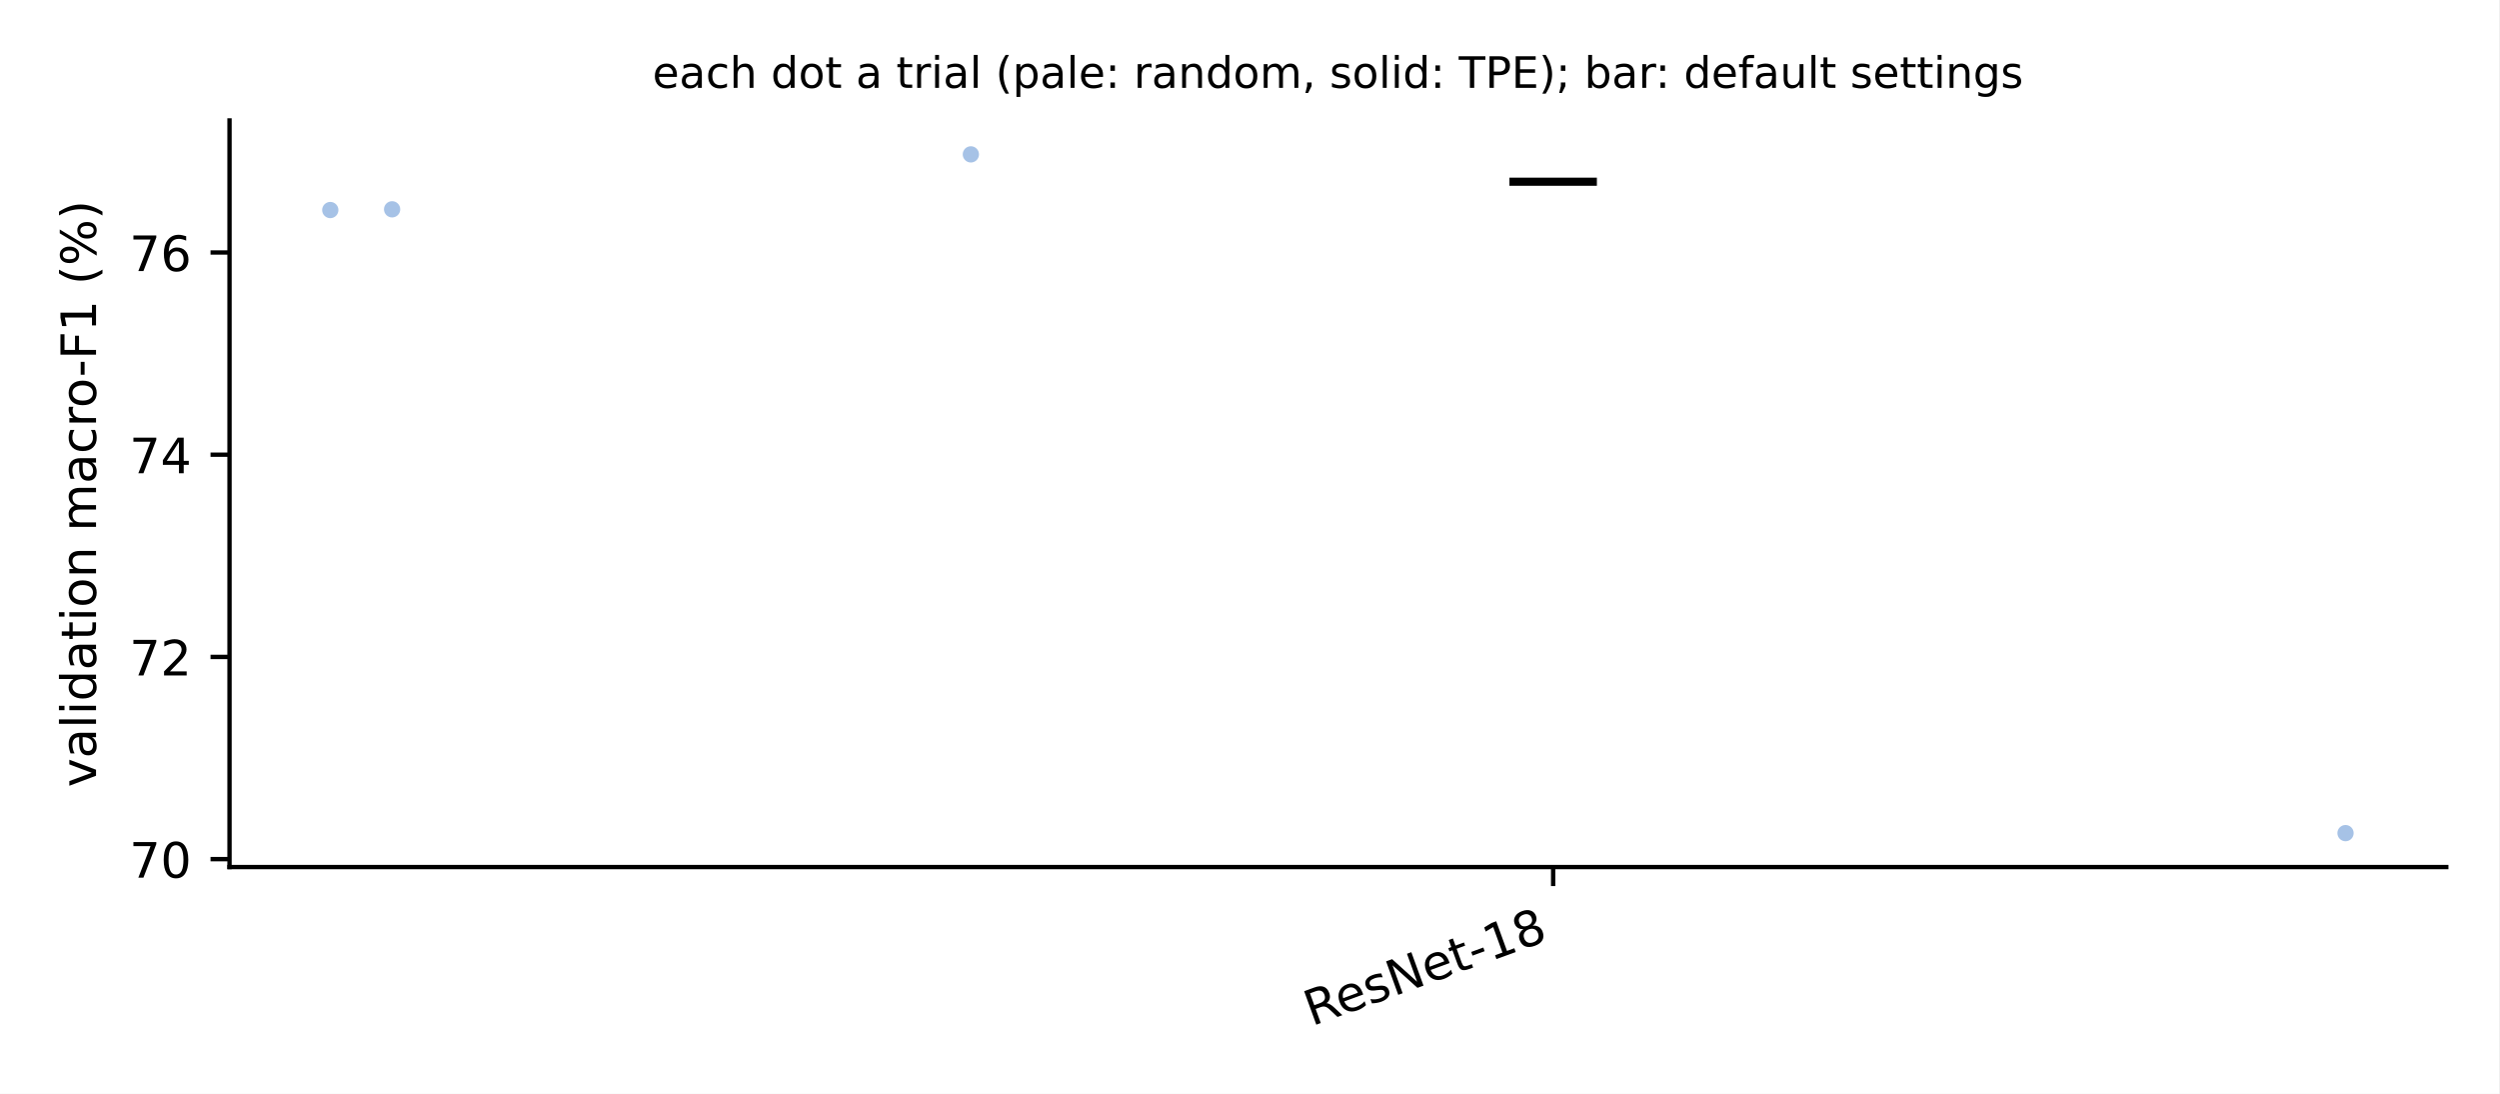
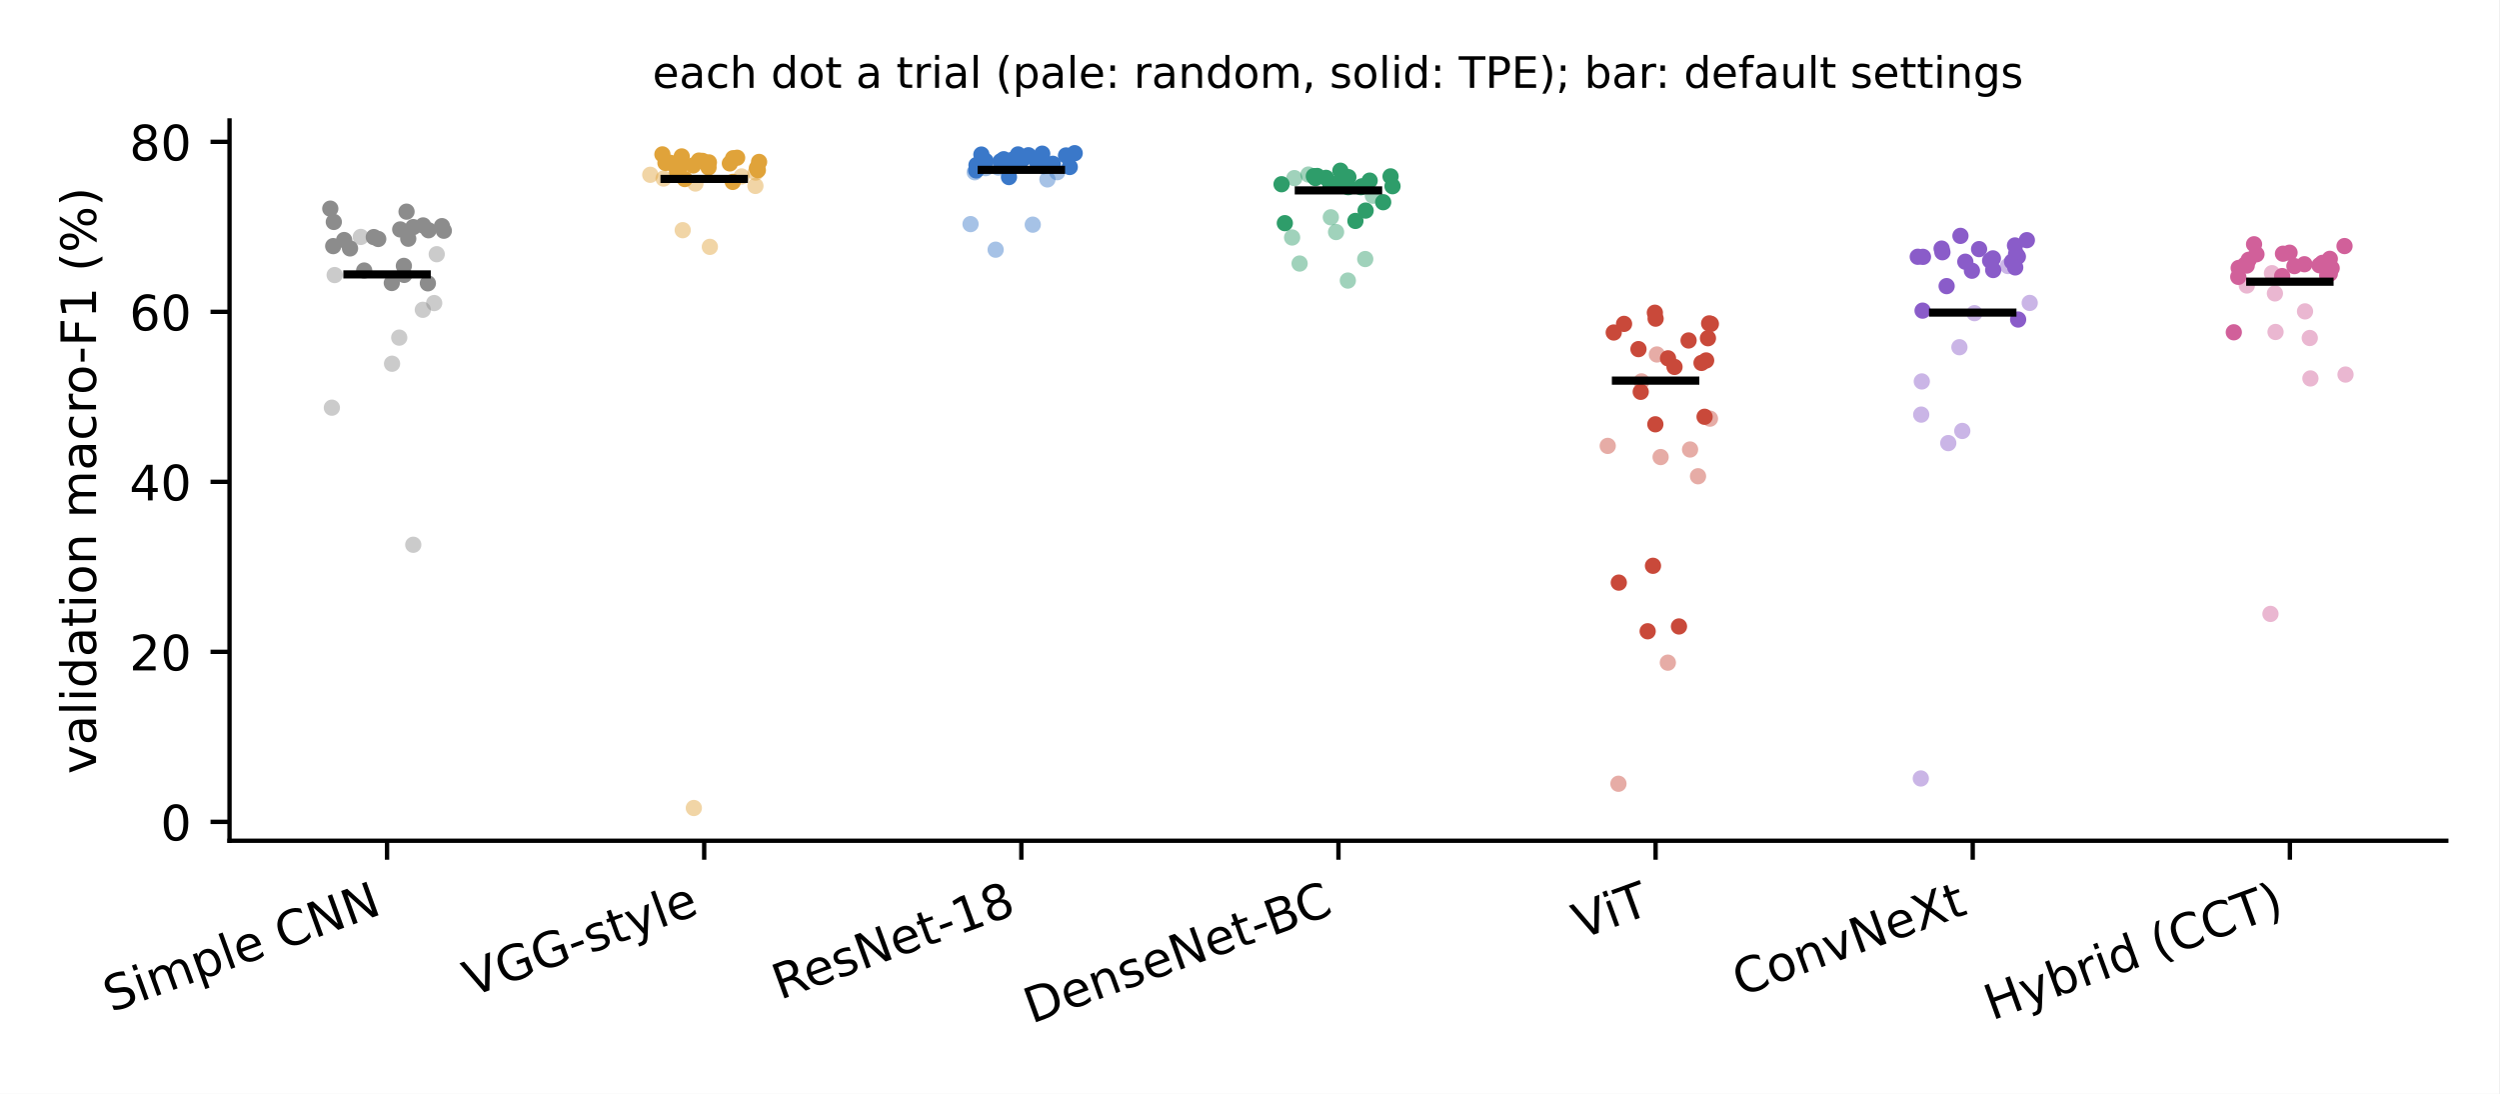
<svg xmlns="http://www.w3.org/2000/svg" xmlns:xlink="http://www.w3.org/1999/xlink" width="460.8pt" height="201.6pt" viewBox="0 0 460.8 201.6" version="1.1">
  <defs>
    <style type="text/css">*{stroke-linejoin: round; stroke-linecap: butt}</style>
  </defs>
  <g id="figure_1">
    <g id="patch_1">
      <path d="M 0 201.6  L 460.8 201.6  L 460.8 0  L 0 0  z " style="fill: #ffffff" />
    </g>
    <g id="axes_1">
      <g id="patch_2">
-         <path d="M 42.322 159.816  L 451.08 159.816  L 451.08 22.2  L 42.322 22.2  z " style="fill: #ffffff" />
+         <path d="M 42.322 154.967  L 451.08 154.967  L 451.08 22.2  L 42.322 22.2  z " style="fill: #ffffff" />
      </g>
      <g id="PathCollection_1">
        <defs>
-           <path id="m154870947c" d="M 0 1.5  C 0.398 1.5 0.779 1.342 1.061 1.061  C 1.342 0.779 1.5 0.398 1.5 0  C 1.5 -0.398 1.342 -0.779 1.061 -1.061  C 0.779 -1.342 0.398 -1.5 0 -1.5  C -0.398 -1.5 -0.779 -1.342 -1.061 -1.061  C -1.342 -0.779 -1.5 -0.398 -1.5 0  C -1.5 0.398 -1.342 0.779 -1.061 1.061  C -0.779 1.342 -0.398 1.5 0 1.5  z " />
-         </defs>
-         <g clip-path="url(#p3791a72ae4)">
-           <use xlink:href="#m154870947c" x="179.021" y="28.455" style="fill: #3a78c9; fill-opacity: 0.45" />
-           <use xlink:href="#m154870947c" x="72.303" y="38.582" style="fill: #3a78c9; fill-opacity: 0.45" />
-           <use xlink:href="#m154870947c" x="60.902" y="38.715" style="fill: #3a78c9; fill-opacity: 0.45" />
-           <use xlink:href="#m154870947c" x="432.5" y="153.561" style="fill: #3a78c9; fill-opacity: 0.45" />
-         </g>
-       </g>
-       <g id="PathCollection_2" />
+           <path id="ma817a9bcc2" d="M 0 1.5  C 0.398 1.5 0.779 1.342 1.061 1.061  C 1.342 0.779 1.5 0.398 1.5 0  C 1.5 -0.398 1.342 -0.779 1.061 -1.061  C 0.779 -1.342 0.398 -1.5 0 -1.5  C -0.398 -1.5 -0.779 -1.342 -1.061 -1.061  C -1.342 -0.779 -1.5 -0.398 -1.5 0  C -1.5 0.398 -1.342 0.779 -1.061 1.061  C -0.779 1.342 -0.398 1.5 0 1.5  z " />
+         </defs>
+         <g clip-path="url(#p85cebdeb96)">
+           <use xlink:href="#ma817a9bcc2" x="66.524" y="43.672" style="fill: #8c8c8c; fill-opacity: 0.45" />
+           <use xlink:href="#ma817a9bcc2" x="61.707" y="50.7" style="fill: #8c8c8c; fill-opacity: 0.45" />
+           <use xlink:href="#ma817a9bcc2" x="61.192" y="75.146" style="fill: #8c8c8c; fill-opacity: 0.45" />
+           <use xlink:href="#ma817a9bcc2" x="77.965" y="57.104" style="fill: #8c8c8c; fill-opacity: 0.45" />
+           <use xlink:href="#ma817a9bcc2" x="80.06" y="55.863" style="fill: #8c8c8c; fill-opacity: 0.45" />
+           <use xlink:href="#ma817a9bcc2" x="73.615" y="62.232" style="fill: #8c8c8c; fill-opacity: 0.45" />
+           <use xlink:href="#ma817a9bcc2" x="76.202" y="100.412" style="fill: #8c8c8c; fill-opacity: 0.45" />
+           <use xlink:href="#ma817a9bcc2" x="72.289" y="67.043" style="fill: #8c8c8c; fill-opacity: 0.45" />
+           <use xlink:href="#ma817a9bcc2" x="80.53" y="46.855" style="fill: #8c8c8c; fill-opacity: 0.45" />
+         </g>
+       </g>
+       <g id="PathCollection_2">
+         <defs>
+           <path id="m2ba644efd3" d="M 0 1.5  C 0.398 1.5 0.779 1.342 1.061 1.061  C 1.342 0.779 1.5 0.398 1.5 0  C 1.5 -0.398 1.342 -0.779 1.061 -1.061  C 0.779 -1.342 0.398 -1.5 0 -1.5  C -0.398 -1.5 -0.779 -1.342 -1.061 -1.061  C -1.342 -0.779 -1.5 -0.398 -1.5 0  C -1.5 0.398 -1.342 0.779 -1.061 1.061  C -0.779 1.342 -0.398 1.5 0 1.5  z " />
+         </defs>
+         <g clip-path="url(#p85cebdeb96)">
+           <use xlink:href="#m2ba644efd3" x="78.02" y="41.552" style="fill: #8c8c8c" />
+           <use xlink:href="#m2ba644efd3" x="60.902" y="38.456" style="fill: #8c8c8c" />
+           <use xlink:href="#m2ba644efd3" x="78.895" y="52.224" style="fill: #8c8c8c" />
+           <use xlink:href="#m2ba644efd3" x="61.551" y="40.909" style="fill: #8c8c8c" />
+           <use xlink:href="#m2ba644efd3" x="76.205" y="41.859" style="fill: #8c8c8c" />
+           <use xlink:href="#m2ba644efd3" x="64.542" y="45.788" style="fill: #8c8c8c" />
+           <use xlink:href="#m2ba644efd3" x="79.016" y="42.441" style="fill: #8c8c8c" />
+           <use xlink:href="#m2ba644efd3" x="72.243" y="52.163" style="fill: #8c8c8c" />
+           <use xlink:href="#m2ba644efd3" x="67.154" y="49.864" style="fill: #8c8c8c" />
+           <use xlink:href="#m2ba644efd3" x="69.743" y="44.05" style="fill: #8c8c8c" />
+           <use xlink:href="#m2ba644efd3" x="61.441" y="45.365" style="fill: #8c8c8c" />
+           <use xlink:href="#m2ba644efd3" x="63.461" y="44.245" style="fill: #8c8c8c" />
+           <use xlink:href="#m2ba644efd3" x="74.962" y="39.014" style="fill: #8c8c8c" />
+           <use xlink:href="#m2ba644efd3" x="74.469" y="49.009" style="fill: #8c8c8c" />
+           <use xlink:href="#m2ba644efd3" x="73.799" y="42.29" style="fill: #8c8c8c" />
+           <use xlink:href="#m2ba644efd3" x="68.922" y="43.699" style="fill: #8c8c8c" />
+           <use xlink:href="#m2ba644efd3" x="81.838" y="42.529" style="fill: #8c8c8c" />
+           <use xlink:href="#m2ba644efd3" x="81.493" y="41.683" style="fill: #8c8c8c" />
+           <use xlink:href="#m2ba644efd3" x="75.276" y="44.003" style="fill: #8c8c8c" />
+           <use xlink:href="#m2ba644efd3" x="74.538" y="50.672" style="fill: #8c8c8c" />
+         </g>
+       </g>
      <g id="PathCollection_3">
        <defs>
-           <path id="m9ee832285d" d="M 8.062 0  L -8.062 -0  " style="stroke: #000000; stroke-width: 1.5" />
-         </defs>
-         <g clip-path="url(#p3791a72ae4)">
-           <use xlink:href="#m9ee832285d" x="286.392" y="33.493" style="stroke: #000000; stroke-width: 1.5" />
+           <path id="m1f0bbf1da3" d="M 8.062 0  L -8.062 -0  " style="stroke: #000000; stroke-width: 1.5" />
+         </defs>
+         <g clip-path="url(#p85cebdeb96)">
+           <use xlink:href="#m1f0bbf1da3" x="71.37" y="50.572" style="stroke: #000000; stroke-width: 1.5" />
+         </g>
+       </g>
+       <g id="PathCollection_4">
+         <defs>
+           <path id="mf419638ebd" d="M 0 1.5  C 0.398 1.5 0.779 1.342 1.061 1.061  C 1.342 0.779 1.5 0.398 1.5 0  C 1.5 -0.398 1.342 -0.779 1.061 -1.061  C 0.779 -1.342 0.398 -1.5 0 -1.5  C -0.398 -1.5 -0.779 -1.342 -1.061 -1.061  C -1.342 -0.779 -1.5 -0.398 -1.5 0  C -1.5 0.398 -1.342 0.779 -1.061 1.061  C -0.779 1.342 -0.398 1.5 0 1.5  z " />
+         </defs>
+         <g clip-path="url(#p85cebdeb96)">
+           <use xlink:href="#mf419638ebd" x="139.332" y="31.811" style="fill: #e0a33a; fill-opacity: 0.45" />
+           <use xlink:href="#mf419638ebd" x="122.357" y="32.913" style="fill: #e0a33a; fill-opacity: 0.45" />
+           <use xlink:href="#mf419638ebd" x="139.293" y="34.269" style="fill: #e0a33a; fill-opacity: 0.45" />
+           <use xlink:href="#mf419638ebd" x="125.887" y="42.427" style="fill: #e0a33a; fill-opacity: 0.45" />
+           <use xlink:href="#mf419638ebd" x="128.234" y="33.83" style="fill: #e0a33a; fill-opacity: 0.45" />
+           <use xlink:href="#mf419638ebd" x="136.747" y="32.522" style="fill: #e0a33a; fill-opacity: 0.45" />
+           <use xlink:href="#mf419638ebd" x="127.937" y="148.932" style="fill: #e0a33a; fill-opacity: 0.45" />
+           <use xlink:href="#mf419638ebd" x="130.892" y="45.502" style="fill: #e0a33a; fill-opacity: 0.45" />
+           <use xlink:href="#mf419638ebd" x="119.903" y="32.22" style="fill: #e0a33a; fill-opacity: 0.45" />
+         </g>
+       </g>
+       <g id="PathCollection_5">
+         <defs>
+           <path id="m05a6d9ac4a" d="M 0 1.5  C 0.398 1.5 0.779 1.342 1.061 1.061  C 1.342 0.779 1.5 0.398 1.5 0  C 1.5 -0.398 1.342 -0.779 1.061 -1.061  C 0.779 -1.342 0.398 -1.5 0 -1.5  C -0.398 -1.5 -0.779 -1.342 -1.061 -1.061  C -1.342 -0.779 -1.5 -0.398 -1.5 0  C -1.5 0.398 -1.342 0.779 -1.061 1.061  C -0.779 1.342 -0.398 1.5 0 1.5  z " />
+         </defs>
+         <g clip-path="url(#p85cebdeb96)">
+           <use xlink:href="#m05a6d9ac4a" x="135.185" y="29.162" style="fill: #e0a33a" />
+           <use xlink:href="#m05a6d9ac4a" x="130.651" y="30.868" style="fill: #e0a33a" />
+           <use xlink:href="#m05a6d9ac4a" x="126.264" y="33.004" style="fill: #e0a33a" />
+           <use xlink:href="#m05a6d9ac4a" x="135.92" y="29.079" style="fill: #e0a33a" />
+           <use xlink:href="#m05a6d9ac4a" x="125.705" y="28.831" style="fill: #e0a33a" />
+           <use xlink:href="#m05a6d9ac4a" x="128.869" y="29.6" style="fill: #e0a33a" />
+           <use xlink:href="#m05a6d9ac4a" x="122.144" y="28.457" style="fill: #e0a33a" />
+           <use xlink:href="#m05a6d9ac4a" x="127.809" y="30.503" style="fill: #e0a33a" />
+           <use xlink:href="#m05a6d9ac4a" x="123.606" y="30.009" style="fill: #e0a33a" />
+           <use xlink:href="#m05a6d9ac4a" x="124.845" y="31.671" style="fill: #e0a33a" />
+           <use xlink:href="#m05a6d9ac4a" x="135.119" y="33.532" style="fill: #e0a33a" />
+           <use xlink:href="#m05a6d9ac4a" x="125.226" y="30.902" style="fill: #e0a33a" />
+           <use xlink:href="#m05a6d9ac4a" x="129.537" y="29.655" style="fill: #e0a33a" />
+           <use xlink:href="#m05a6d9ac4a" x="139.969" y="29.847" style="fill: #e0a33a" />
+           <use xlink:href="#m05a6d9ac4a" x="139.567" y="31.001" style="fill: #e0a33a" />
+           <use xlink:href="#m05a6d9ac4a" x="134.581" y="30.122" style="fill: #e0a33a" />
+           <use xlink:href="#m05a6d9ac4a" x="130.716" y="29.929" style="fill: #e0a33a" />
+           <use xlink:href="#m05a6d9ac4a" x="125.151" y="31.125" style="fill: #e0a33a" />
+           <use xlink:href="#m05a6d9ac4a" x="122.704" y="30.029" style="fill: #e0a33a" />
+           <use xlink:href="#m05a6d9ac4a" x="139.741" y="31.371" style="fill: #e0a33a" />
+         </g>
+       </g>
+       <g id="PathCollection_6">
+         <g clip-path="url(#p85cebdeb96)">
+           <use xlink:href="#m1f0bbf1da3" x="129.848" y="32.976" style="stroke: #000000; stroke-width: 1.5" />
+         </g>
+       </g>
+       <g id="PathCollection_7">
+         <defs>
+           <path id="m394f592727" d="M 0 1.5  C 0.398 1.5 0.779 1.342 1.061 1.061  C 1.342 0.779 1.5 0.398 1.5 0  C 1.5 -0.398 1.342 -0.779 1.061 -1.061  C 0.779 -1.342 0.398 -1.5 0 -1.5  C -0.398 -1.5 -0.779 -1.342 -1.061 -1.061  C -1.342 -0.779 -1.5 -0.398 -1.5 0  C -1.5 0.398 -1.342 0.779 -1.061 1.061  C -0.779 1.342 -0.398 1.5 0 1.5  z " />
+         </defs>
+         <g clip-path="url(#p85cebdeb96)">
+           <use xlink:href="#m394f592727" x="184.084" y="30.891" style="fill: #3a78c9; fill-opacity: 0.45" />
+           <use xlink:href="#m394f592727" x="194.941" y="31.742" style="fill: #3a78c9; fill-opacity: 0.45" />
+           <use xlink:href="#m394f592727" x="179.735" y="31.753" style="fill: #3a78c9; fill-opacity: 0.45" />
+           <use xlink:href="#m394f592727" x="190.434" y="41.409" style="fill: #3a78c9; fill-opacity: 0.45" />
+           <use xlink:href="#m394f592727" x="193.138" y="33.069" style="fill: #3a78c9; fill-opacity: 0.45" />
+           <use xlink:href="#m394f592727" x="181.756" y="30.994" style="fill: #3a78c9; fill-opacity: 0.45" />
+           <use xlink:href="#m394f592727" x="178.961" y="41.307" style="fill: #3a78c9; fill-opacity: 0.45" />
+           <use xlink:href="#m394f592727" x="183.589" y="46.022" style="fill: #3a78c9; fill-opacity: 0.45" />
+           <use xlink:href="#m394f592727" x="191.641" y="29.698" style="fill: #3a78c9; fill-opacity: 0.45" />
+         </g>
+       </g>
+       <g id="PathCollection_8">
+         <defs>
+           <path id="m3a70ab9e60" d="M 0 1.5  C 0.398 1.5 0.779 1.342 1.061 1.061  C 1.342 0.779 1.5 0.398 1.5 0  C 1.5 -0.398 1.342 -0.779 1.061 -1.061  C 0.779 -1.342 0.398 -1.5 0 -1.5  C -0.398 -1.5 -0.779 -1.342 -1.061 -1.061  C -1.342 -0.779 -1.5 -0.398 -1.5 0  C -1.5 0.398 -1.342 0.779 -1.061 1.061  C -0.779 1.342 -0.398 1.5 0 1.5  z " />
+         </defs>
+         <g clip-path="url(#p85cebdeb96)">
+           <use xlink:href="#m3a70ab9e60" x="189.637" y="28.614" style="fill: #3a78c9" />
+           <use xlink:href="#m3a70ab9e60" x="180.959" y="28.489" style="fill: #3a78c9" />
+           <use xlink:href="#m3a70ab9e60" x="186.908" y="29.87" style="fill: #3a78c9" />
+           <use xlink:href="#m3a70ab9e60" x="191.89" y="30.066" style="fill: #3a78c9" />
+           <use xlink:href="#m3a70ab9e60" x="186.701" y="29.439" style="fill: #3a78c9" />
+           <use xlink:href="#m3a70ab9e60" x="191.13" y="29.694" style="fill: #3a78c9" />
+           <use xlink:href="#m3a70ab9e60" x="198.167" y="28.235" style="fill: #3a78c9" />
+           <use xlink:href="#m3a70ab9e60" x="192.18" y="28.327" style="fill: #3a78c9" />
+           <use xlink:href="#m3a70ab9e60" x="186.045" y="32.638" style="fill: #3a78c9" />
+           <use xlink:href="#m3a70ab9e60" x="181.742" y="29.672" style="fill: #3a78c9" />
+           <use xlink:href="#m3a70ab9e60" x="185.084" y="29.349" style="fill: #3a78c9" />
+           <use xlink:href="#m3a70ab9e60" x="188.559" y="29.362" style="fill: #3a78c9" />
+           <use xlink:href="#m3a70ab9e60" x="196.562" y="28.654" style="fill: #3a78c9" />
+           <use xlink:href="#m3a70ab9e60" x="194.128" y="30.193" style="fill: #3a78c9" />
+           <use xlink:href="#m3a70ab9e60" x="184.498" y="29.744" style="fill: #3a78c9" />
+           <use xlink:href="#m3a70ab9e60" x="197.257" y="30.782" style="fill: #3a78c9" />
+           <use xlink:href="#m3a70ab9e60" x="187.714" y="28.465" style="fill: #3a78c9" />
+           <use xlink:href="#m3a70ab9e60" x="192.405" y="30.614" style="fill: #3a78c9" />
+           <use xlink:href="#m3a70ab9e60" x="180.057" y="30.423" style="fill: #3a78c9" />
+           <use xlink:href="#m3a70ab9e60" x="180.001" y="31.415" style="fill: #3a78c9" />
+         </g>
+       </g>
+       <g id="PathCollection_9">
+         <g clip-path="url(#p85cebdeb96)">
+           <use xlink:href="#m1f0bbf1da3" x="188.326" y="31.314" style="stroke: #000000; stroke-width: 1.5" />
+         </g>
+       </g>
+       <g id="PathCollection_10">
+         <defs>
+           <path id="m2c7640322e" d="M 0 1.5  C 0.398 1.5 0.779 1.342 1.061 1.061  C 1.342 0.779 1.5 0.398 1.5 0  C 1.5 -0.398 1.342 -0.779 1.061 -1.061  C 0.779 -1.342 0.398 -1.5 0 -1.5  C -0.398 -1.5 -0.779 -1.342 -1.061 -1.061  C -1.342 -0.779 -1.5 -0.398 -1.5 0  C -1.5 0.398 -1.342 0.779 -1.061 1.061  C -0.779 1.342 -0.398 1.5 0 1.5  z " />
+         </defs>
+         <g clip-path="url(#p85cebdeb96)">
+           <use xlink:href="#m2c7640322e" x="241.264" y="32.176" style="fill: #2e9d6a; fill-opacity: 0.45" />
+           <use xlink:href="#m2c7640322e" x="253.147" y="36.076" style="fill: #2e9d6a; fill-opacity: 0.45" />
+           <use xlink:href="#m2c7640322e" x="248.534" y="51.713" style="fill: #2e9d6a; fill-opacity: 0.45" />
+           <use xlink:href="#m2c7640322e" x="238.26" y="43.774" style="fill: #2e9d6a; fill-opacity: 0.45" />
+           <use xlink:href="#m2c7640322e" x="245.397" y="40.052" style="fill: #2e9d6a; fill-opacity: 0.45" />
+           <use xlink:href="#m2c7640322e" x="246.363" y="42.771" style="fill: #2e9d6a; fill-opacity: 0.45" />
+           <use xlink:href="#m2c7640322e" x="239.641" y="48.576" style="fill: #2e9d6a; fill-opacity: 0.45" />
+           <use xlink:href="#m2c7640322e" x="251.743" y="47.747" style="fill: #2e9d6a; fill-opacity: 0.45" />
+           <use xlink:href="#m2c7640322e" x="238.671" y="32.83" style="fill: #2e9d6a; fill-opacity: 0.45" />
+         </g>
+       </g>
+       <g id="PathCollection_11">
+         <defs>
+           <path id="m0fee3b68e7" d="M 0 1.5  C 0.398 1.5 0.779 1.342 1.061 1.061  C 1.342 0.779 1.5 0.398 1.5 0  C 1.5 -0.398 1.342 -0.779 1.061 -1.061  C 0.779 -1.342 0.398 -1.5 0 -1.5  C -0.398 -1.5 -0.779 -1.342 -1.061 -1.061  C -1.342 -0.779 -1.5 -0.398 -1.5 0  C -1.5 0.398 -1.342 0.779 -1.061 1.061  C -0.779 1.342 -0.398 1.5 0 1.5  z " />
+         </defs>
+         <g clip-path="url(#p85cebdeb96)">
+           <use xlink:href="#m0fee3b68e7" x="244.515" y="32.783" style="fill: #2e9d6a" />
+           <use xlink:href="#m0fee3b68e7" x="247.157" y="31.465" style="fill: #2e9d6a" />
+           <use xlink:href="#m0fee3b68e7" x="245.344" y="34.191" style="fill: #2e9d6a" />
+           <use xlink:href="#m0fee3b68e7" x="248.632" y="32.649" style="fill: #2e9d6a" />
+           <use xlink:href="#m0fee3b68e7" x="251.811" y="38.814" style="fill: #2e9d6a" />
+           <use xlink:href="#m0fee3b68e7" x="256.41" y="32.51" style="fill: #2e9d6a" />
+           <use xlink:href="#m0fee3b68e7" x="242.261" y="32.468" style="fill: #2e9d6a" />
+           <use xlink:href="#m0fee3b68e7" x="249.932" y="40.721" style="fill: #2e9d6a" />
+           <use xlink:href="#m0fee3b68e7" x="250.935" y="34.496" style="fill: #2e9d6a" />
+           <use xlink:href="#m0fee3b68e7" x="242.441" y="32.602" style="fill: #2e9d6a" />
+           <use xlink:href="#m0fee3b68e7" x="236.31" y="33.958" style="fill: #2e9d6a" />
+           <use xlink:href="#m0fee3b68e7" x="256.772" y="34.322" style="fill: #2e9d6a" />
+           <use xlink:href="#m0fee3b68e7" x="242.56" y="32.826" style="fill: #2e9d6a" />
+           <use xlink:href="#m0fee3b68e7" x="242.888" y="32.437" style="fill: #2e9d6a" />
+           <use xlink:href="#m0fee3b68e7" x="255.051" y="37.271" style="fill: #2e9d6a" />
+           <use xlink:href="#m0fee3b68e7" x="248.597" y="34.494" style="fill: #2e9d6a" />
+           <use xlink:href="#m0fee3b68e7" x="246.2" y="33.875" style="fill: #2e9d6a" />
+           <use xlink:href="#m0fee3b68e7" x="252.557" y="33.294" style="fill: #2e9d6a" />
+           <use xlink:href="#m0fee3b68e7" x="236.917" y="41.134" style="fill: #2e9d6a" />
+           <use xlink:href="#m0fee3b68e7" x="251.161" y="34.337" style="fill: #2e9d6a" />
+         </g>
+       </g>
+       <g id="PathCollection_12">
+         <g clip-path="url(#p85cebdeb96)">
+           <use xlink:href="#m1f0bbf1da3" x="246.804" y="35.096" style="stroke: #000000; stroke-width: 1.5" />
+         </g>
+       </g>
+       <g id="PathCollection_13">
+         <defs>
+           <path id="m868356a1b6" d="M 0 1.5  C 0.398 1.5 0.779 1.342 1.061 1.061  C 1.342 0.779 1.5 0.398 1.5 0  C 1.5 -0.398 1.342 -0.779 1.061 -1.061  C 0.779 -1.342 0.398 -1.5 0 -1.5  C -0.398 -1.5 -0.779 -1.342 -1.061 -1.061  C -1.342 -0.779 -1.5 -0.398 -1.5 0  C -1.5 0.398 -1.342 0.779 -1.061 1.061  C -0.779 1.342 -0.398 1.5 0 1.5  z " />
+         </defs>
+         <g clip-path="url(#p85cebdeb96)">
+           <use xlink:href="#m868356a1b6" x="305.521" y="65.338" style="fill: #c9493a; fill-opacity: 0.45" />
+           <use xlink:href="#m868356a1b6" x="315.308" y="77.166" style="fill: #c9493a; fill-opacity: 0.45" />
+           <use xlink:href="#m868356a1b6" x="296.458" y="82.189" style="fill: #c9493a; fill-opacity: 0.45" />
+           <use xlink:href="#m868356a1b6" x="307.542" y="122.143" style="fill: #c9493a; fill-opacity: 0.45" />
+           <use xlink:href="#m868356a1b6" x="302.682" y="70.297" style="fill: #c9493a; fill-opacity: 0.45" />
+           <use xlink:href="#m868356a1b6" x="311.638" y="82.852" style="fill: #c9493a; fill-opacity: 0.45" />
+           <use xlink:href="#m868356a1b6" x="298.431" y="144.463" style="fill: #c9493a; fill-opacity: 0.45" />
+           <use xlink:href="#m868356a1b6" x="313.106" y="87.783" style="fill: #c9493a; fill-opacity: 0.45" />
+           <use xlink:href="#m868356a1b6" x="306.207" y="84.246" style="fill: #c9493a; fill-opacity: 0.45" />
+         </g>
+       </g>
+       <g id="PathCollection_14">
+         <defs>
+           <path id="md6662ac49f" d="M 0 1.5  C 0.398 1.5 0.779 1.342 1.061 1.061  C 1.342 0.779 1.5 0.398 1.5 0  C 1.5 -0.398 1.342 -0.779 1.061 -1.061  C 0.779 -1.342 0.398 -1.5 0 -1.5  C -0.398 -1.5 -0.779 -1.342 -1.061 -1.061  C -1.342 -0.779 -1.5 -0.398 -1.5 0  C -1.5 0.398 -1.342 0.779 -1.061 1.061  C -0.779 1.342 -0.398 1.5 0 1.5  z " />
+         </defs>
+         <g clip-path="url(#p85cebdeb96)">
+           <use xlink:href="#md6662ac49f" x="313.75" y="66.893" style="fill: #c9493a" />
+           <use xlink:href="#md6662ac49f" x="304.801" y="104.288" style="fill: #c9493a" />
+           <use xlink:href="#md6662ac49f" x="303.819" y="116.356" style="fill: #c9493a" />
+           <use xlink:href="#md6662ac49f" x="311.365" y="62.755" style="fill: #c9493a" />
+           <use xlink:href="#md6662ac49f" x="315.475" y="59.702" style="fill: #c9493a" />
+           <use xlink:href="#md6662ac49f" x="302.54" y="72.223" style="fill: #c9493a" />
+           <use xlink:href="#md6662ac49f" x="315.154" y="59.612" style="fill: #c9493a" />
+           <use xlink:href="#md6662ac49f" x="314.314" y="76.821" style="fill: #c9493a" />
+           <use xlink:href="#md6662ac49f" x="298.497" y="107.389" style="fill: #c9493a" />
+           <use xlink:href="#md6662ac49f" x="307.574" y="66.048" style="fill: #c9493a" />
+           <use xlink:href="#md6662ac49f" x="309.595" y="115.468" style="fill: #c9493a" />
+           <use xlink:href="#md6662ac49f" x="314.604" y="66.437" style="fill: #c9493a" />
+           <use xlink:href="#md6662ac49f" x="308.77" y="67.631" style="fill: #c9493a" />
+           <use xlink:href="#md6662ac49f" x="297.565" y="61.287" style="fill: #c9493a" />
+           <use xlink:href="#md6662ac49f" x="305.237" y="78.208" style="fill: #c9493a" />
+           <use xlink:href="#md6662ac49f" x="305.148" y="57.641" style="fill: #c9493a" />
+           <use xlink:href="#md6662ac49f" x="305.287" y="58.735" style="fill: #c9493a" />
+           <use xlink:href="#md6662ac49f" x="314.936" y="62.34" style="fill: #c9493a" />
+           <use xlink:href="#md6662ac49f" x="302.123" y="64.349" style="fill: #c9493a" />
+           <use xlink:href="#md6662ac49f" x="299.467" y="59.698" style="fill: #c9493a" />
+         </g>
+       </g>
+       <g id="PathCollection_15">
+         <g clip-path="url(#p85cebdeb96)">
+           <use xlink:href="#m1f0bbf1da3" x="305.282" y="70.158" style="stroke: #000000; stroke-width: 1.5" />
+         </g>
+       </g>
+       <g id="PathCollection_16">
+         <defs>
+           <path id="m4805b85f92" d="M 0 1.5  C 0.398 1.5 0.779 1.342 1.061 1.061  C 1.342 0.779 1.5 0.398 1.5 0  C 1.5 -0.398 1.342 -0.779 1.061 -1.061  C 0.779 -1.342 0.398 -1.5 0 -1.5  C -0.398 -1.5 -0.779 -1.342 -1.061 -1.061  C -1.342 -0.779 -1.5 -0.398 -1.5 0  C -1.5 0.398 -1.342 0.779 -1.061 1.061  C -0.779 1.342 -0.398 1.5 0 1.5  z " />
+         </defs>
+         <g clip-path="url(#p85cebdeb96)">
+           <use xlink:href="#m4805b85f92" x="370.243" y="49.035" style="fill: #8a5cc9; fill-opacity: 0.45" />
+           <use xlink:href="#m4805b85f92" x="364.083" y="57.722" style="fill: #8a5cc9; fill-opacity: 0.45" />
+           <use xlink:href="#m4805b85f92" x="359.251" y="81.673" style="fill: #8a5cc9; fill-opacity: 0.45" />
+           <use xlink:href="#m4805b85f92" x="354.37" y="70.307" style="fill: #8a5cc9; fill-opacity: 0.45" />
+           <use xlink:href="#m4805b85f92" x="361.305" y="63.998" style="fill: #8a5cc9; fill-opacity: 0.45" />
+           <use xlink:href="#m4805b85f92" x="361.834" y="79.432" style="fill: #8a5cc9; fill-opacity: 0.45" />
+           <use xlink:href="#m4805b85f92" x="354.187" y="143.488" style="fill: #8a5cc9; fill-opacity: 0.45" />
+           <use xlink:href="#m4805b85f92" x="354.261" y="76.422" style="fill: #8a5cc9; fill-opacity: 0.45" />
+           <use xlink:href="#m4805b85f92" x="374.269" y="55.837" style="fill: #8a5cc9; fill-opacity: 0.45" />
+         </g>
+       </g>
+       <g id="PathCollection_17">
+         <defs>
+           <path id="m8c33944bd3" d="M 0 1.5  C 0.398 1.5 0.779 1.342 1.061 1.061  C 1.342 0.779 1.5 0.398 1.5 0  C 1.5 -0.398 1.342 -0.779 1.061 -1.061  C 0.779 -1.342 0.398 -1.5 0 -1.5  C -0.398 -1.5 -0.779 -1.342 -1.061 -1.061  C -1.342 -0.779 -1.5 -0.398 -1.5 0  C -1.5 0.398 -1.342 0.779 -1.061 1.061  C -0.779 1.342 -0.398 1.5 0 1.5  z " />
+         </defs>
+         <g clip-path="url(#p85cebdeb96)">
+           <use xlink:href="#m8c33944bd3" x="366.968" y="48.044" style="fill: #8a5cc9" />
+           <use xlink:href="#m8c33944bd3" x="358.171" y="46.493" style="fill: #8a5cc9" />
+           <use xlink:href="#m8c33944bd3" x="362.391" y="48.241" style="fill: #8a5cc9" />
+           <use xlink:href="#m8c33944bd3" x="373.743" y="44.267" style="fill: #8a5cc9" />
+           <use xlink:href="#m8c33944bd3" x="372.132" y="58.896" style="fill: #8a5cc9" />
+           <use xlink:href="#m8c33944bd3" x="371.007" y="48.223" style="fill: #8a5cc9" />
+           <use xlink:href="#m8c33944bd3" x="361.495" y="43.476" style="fill: #8a5cc9" />
+           <use xlink:href="#m8c33944bd3" x="363.613" y="49.903" style="fill: #8a5cc9" />
+           <use xlink:href="#m8c33944bd3" x="367.48" y="47.622" style="fill: #8a5cc9" />
+           <use xlink:href="#m8c33944bd3" x="354.514" y="57.257" style="fill: #8a5cc9" />
+           <use xlink:href="#m8c33944bd3" x="364.931" y="45.916" style="fill: #8a5cc9" />
+           <use xlink:href="#m8c33944bd3" x="358.949" y="52.737" style="fill: #8a5cc9" />
+           <use xlink:href="#m8c33944bd3" x="371.753" y="46.813" style="fill: #8a5cc9" />
+           <use xlink:href="#m8c33944bd3" x="354.586" y="47.343" style="fill: #8a5cc9" />
+           <use xlink:href="#m8c33944bd3" x="367.533" y="49.774" style="fill: #8a5cc9" />
+           <use xlink:href="#m8c33944bd3" x="371.552" y="45.24" style="fill: #8a5cc9" />
+           <use xlink:href="#m8c33944bd3" x="358.02" y="45.822" style="fill: #8a5cc9" />
+           <use xlink:href="#m8c33944bd3" x="372.085" y="47.301" style="fill: #8a5cc9" />
+           <use xlink:href="#m8c33944bd3" x="371.596" y="49.289" style="fill: #8a5cc9" />
+           <use xlink:href="#m8c33944bd3" x="353.624" y="47.328" style="fill: #8a5cc9" />
+         </g>
+       </g>
+       <g id="PathCollection_18">
+         <g clip-path="url(#p85cebdeb96)">
+           <use xlink:href="#m1f0bbf1da3" x="363.76" y="57.621" style="stroke: #000000; stroke-width: 1.5" />
+         </g>
+       </g>
+       <g id="PathCollection_19">
+         <defs>
+           <path id="m4f4ec51814" d="M 0 1.5  C 0.398 1.5 0.779 1.342 1.061 1.061  C 1.342 0.779 1.5 0.398 1.5 0  C 1.5 -0.398 1.342 -0.779 1.061 -1.061  C 0.779 -1.342 0.398 -1.5 0 -1.5  C -0.398 -1.5 -0.779 -1.342 -1.061 -1.061  C -1.342 -0.779 -1.5 -0.398 -1.5 0  C -1.5 0.398 -1.342 0.779 -1.061 1.061  C -0.779 1.342 -0.398 1.5 0 1.5  z " />
+         </defs>
+         <g clip-path="url(#p85cebdeb96)">
+           <use xlink:href="#m4f4ec51814" x="418.939" y="50.353" style="fill: #d1609a; fill-opacity: 0.45" />
+           <use xlink:href="#m4f4ec51814" x="419.482" y="54.082" style="fill: #d1609a; fill-opacity: 0.45" />
+           <use xlink:href="#m4f4ec51814" x="419.596" y="61.19" style="fill: #d1609a; fill-opacity: 0.45" />
+           <use xlink:href="#m4f4ec51814" x="432.5" y="69.038" style="fill: #d1609a; fill-opacity: 0.45" />
+           <use xlink:href="#m4f4ec51814" x="425.033" y="57.393" style="fill: #d1609a; fill-opacity: 0.45" />
+           <use xlink:href="#m4f4ec51814" x="425.908" y="62.299" style="fill: #d1609a; fill-opacity: 0.45" />
+           <use xlink:href="#m4f4ec51814" x="418.659" y="113.157" style="fill: #d1609a; fill-opacity: 0.45" />
+           <use xlink:href="#m4f4ec51814" x="426.026" y="69.753" style="fill: #d1609a; fill-opacity: 0.45" />
+           <use xlink:href="#m4f4ec51814" x="414.301" y="52.621" style="fill: #d1609a; fill-opacity: 0.45" />
+         </g>
+       </g>
+       <g id="PathCollection_20">
+         <defs>
+           <path id="m9d435ac483" d="M 0 1.5  C 0.398 1.5 0.779 1.342 1.061 1.061  C 1.342 0.779 1.5 0.398 1.5 0  C 1.5 -0.398 1.342 -0.779 1.061 -1.061  C 0.779 -1.342 0.398 -1.5 0 -1.5  C -0.398 -1.5 -0.779 -1.342 -1.061 -1.061  C -1.342 -0.779 -1.5 -0.398 -1.5 0  C -1.5 0.398 -1.342 0.779 -1.061 1.061  C -0.779 1.342 -0.398 1.5 0 1.5  z " />
+         </defs>
+         <g clip-path="url(#p85cebdeb96)">
+           <use xlink:href="#m9d435ac483" x="412.801" y="49.387" style="fill: #d1609a" />
+           <use xlink:href="#m9d435ac483" x="429.611" y="50.438" style="fill: #d1609a" />
+           <use xlink:href="#m9d435ac483" x="411.9" y="61.248" style="fill: #d1609a" />
+           <use xlink:href="#m9d435ac483" x="432.317" y="45.356" style="fill: #d1609a" />
+           <use xlink:href="#m9d435ac483" x="429.122" y="50.775" style="fill: #d1609a" />
+           <use xlink:href="#m9d435ac483" x="428.243" y="48.451" style="fill: #d1609a" />
+           <use xlink:href="#m9d435ac483" x="412.725" y="51.029" style="fill: #d1609a" />
+           <use xlink:href="#m9d435ac483" x="416.079" y="46.868" style="fill: #d1609a" />
+           <use xlink:href="#m9d435ac483" x="429.604" y="47.709" style="fill: #d1609a" />
+           <use xlink:href="#m9d435ac483" x="420.817" y="50.886" style="fill: #d1609a" />
+           <use xlink:href="#m9d435ac483" x="424.922" y="48.704" style="fill: #d1609a" />
+           <use xlink:href="#m9d435ac483" x="414.287" y="48.948" style="fill: #d1609a" />
+           <use xlink:href="#m9d435ac483" x="415.635" y="45.024" style="fill: #d1609a" />
+           <use xlink:href="#m9d435ac483" x="422.181" y="46.576" style="fill: #d1609a" />
+           <use xlink:href="#m9d435ac483" x="427.701" y="48.892" style="fill: #d1609a" />
+           <use xlink:href="#m9d435ac483" x="423.077" y="49.049" style="fill: #d1609a" />
+           <use xlink:href="#m9d435ac483" x="413.962" y="48.801" style="fill: #d1609a" />
+           <use xlink:href="#m9d435ac483" x="429.947" y="49.432" style="fill: #d1609a" />
+           <use xlink:href="#m9d435ac483" x="414.652" y="47.883" style="fill: #d1609a" />
+           <use xlink:href="#m9d435ac483" x="420.968" y="46.765" style="fill: #d1609a" />
+         </g>
+       </g>
+       <g id="PathCollection_21">
+         <g clip-path="url(#p85cebdeb96)">
+           <use xlink:href="#m1f0bbf1da3" x="422.238" y="51.923" style="stroke: #000000; stroke-width: 1.5" />
        </g>
      </g>
      <g id="matplotlib.axis_1">
        <g id="xtick_1">
          <g id="line2d_1">
            <defs>
-               <path id="md82e292d25" d="M 0 0  L 0 3.5  " style="stroke: #000000; stroke-width: 0.8" />
+               <path id="m48f2a037b6" d="M 0 0  L 0 3.5  " style="stroke: #000000; stroke-width: 0.8" />
            </defs>
            <g>
-               <use xlink:href="#md82e292d25" x="286.392" y="159.816" style="stroke: #000000; stroke-width: 0.8" />
+               <use xlink:href="#m48f2a037b6" x="71.37" y="154.967" style="stroke: #000000; stroke-width: 0.8" />
            </g>
          </g>
          <g id="text_1">
-             <text style="font-size: 9px; font-family: 'DejaVu Sans', 'Bitstream Vera Sans', 'Computer Modern Sans Serif', 'Lucida Grande', 'Verdana', 'Geneva', 'Lucid', 'Arial', 'Helvetica', 'Avant Garde', sans-serif" transform="translate(241.8862 189.1711) rotate(-20)">ResNet-18</text>
+             <text style="font-size: 9px; font-family: 'DejaVu Sans', 'Bitstream Vera Sans', 'Computer Modern Sans Serif', 'Lucida Grande', 'Verdana', 'Geneva', 'Lucid', 'Arial', 'Helvetica', 'Avant Garde', sans-serif" transform="translate(20.50463 186.6374) rotate(-20)">Simple CNN</text>
+           </g>
+         </g>
+         <g id="xtick_2">
+           <g id="line2d_2">
+             <g>
+               <use xlink:href="#m48f2a037b6" x="129.848" y="154.967" style="stroke: #000000; stroke-width: 0.8" />
+             </g>
+           </g>
+           <g id="text_2">
+             <text style="font-size: 9px; font-family: 'DejaVu Sans', 'Bitstream Vera Sans', 'Computer Modern Sans Serif', 'Lucida Grande', 'Verdana', 'Geneva', 'Lucid', 'Arial', 'Helvetica', 'Avant Garde', sans-serif" transform="translate(86.88617 183.7608) rotate(-20)">VGG-style</text>
+           </g>
+         </g>
+         <g id="xtick_3">
+           <g id="line2d_3">
+             <g>
+               <use xlink:href="#m48f2a037b6" x="188.326" y="154.967" style="stroke: #000000; stroke-width: 0.8" />
+             </g>
+           </g>
+           <g id="text_3">
+             <text style="font-size: 9px; font-family: 'DejaVu Sans', 'Bitstream Vera Sans', 'Computer Modern Sans Serif', 'Lucida Grande', 'Verdana', 'Geneva', 'Lucid', 'Arial', 'Helvetica', 'Avant Garde', sans-serif" transform="translate(143.8207 184.3219) rotate(-20)">ResNet-18</text>
+           </g>
+         </g>
+         <g id="xtick_4">
+           <g id="line2d_4">
+             <g>
+               <use xlink:href="#m48f2a037b6" x="246.804" y="154.967" style="stroke: #000000; stroke-width: 0.8" />
+             </g>
+           </g>
+           <g id="text_4">
+             <text style="font-size: 9px; font-family: 'DejaVu Sans', 'Bitstream Vera Sans', 'Computer Modern Sans Serif', 'Lucida Grande', 'Verdana', 'Geneva', 'Lucid', 'Arial', 'Helvetica', 'Avant Garde', sans-serif" transform="translate(190.2234 188.717) rotate(-20)">DenseNet-BC</text>
+           </g>
+         </g>
+         <g id="xtick_5">
+           <g id="line2d_5">
+             <g>
+               <use xlink:href="#m48f2a037b6" x="305.282" y="154.967" style="stroke: #000000; stroke-width: 0.8" />
+             </g>
+           </g>
+           <g id="text_5">
+             <text style="font-size: 9px; font-family: 'DejaVu Sans', 'Bitstream Vera Sans', 'Computer Modern Sans Serif', 'Lucida Grande', 'Verdana', 'Geneva', 'Lucid', 'Arial', 'Helvetica', 'Avant Garde', sans-serif" transform="translate(291.4289 173.1661) rotate(-20)">ViT</text>
+           </g>
+         </g>
+         <g id="xtick_6">
+           <g id="line2d_6">
+             <g>
+               <use xlink:href="#m48f2a037b6" x="363.76" y="154.967" style="stroke: #000000; stroke-width: 0.8" />
+             </g>
+           </g>
+           <g id="text_6">
+             <text style="font-size: 9px; font-family: 'DejaVu Sans', 'Bitstream Vera Sans', 'Computer Modern Sans Serif', 'Lucida Grande', 'Verdana', 'Geneva', 'Lucid', 'Arial', 'Helvetica', 'Avant Garde', sans-serif" transform="translate(320.9356 183.7101) rotate(-20)">ConvNeXt</text>
+           </g>
+         </g>
+         <g id="xtick_7">
+           <g id="line2d_7">
+             <g>
+               <use xlink:href="#m48f2a037b6" x="422.238" y="154.967" style="stroke: #000000; stroke-width: 0.8" />
+             </g>
+           </g>
+           <g id="text_7">
+             <text style="font-size: 9px; font-family: 'DejaVu Sans', 'Bitstream Vera Sans', 'Computer Modern Sans Serif', 'Lucida Grande', 'Verdana', 'Geneva', 'Lucid', 'Arial', 'Helvetica', 'Avant Garde', sans-serif" transform="translate(367.3052 188.1179) rotate(-20)">Hybrid (CCT)</text>
          </g>
        </g>
      </g>
      <g id="matplotlib.axis_2">
        <g id="ytick_1">
-           <g id="line2d_2">
+           <g id="line2d_8">
            <defs>
-               <path id="mb8c0697cd7" d="M 0 0  L -3.5 0  " style="stroke: #000000; stroke-width: 0.8" />
+               <path id="mc59a38ee00" d="M 0 0  L -3.5 0  " style="stroke: #000000; stroke-width: 0.8" />
            </defs>
            <g>
-               <use xlink:href="#mb8c0697cd7" x="42.322" y="158.355" style="stroke: #000000; stroke-width: 0.8" />
-             </g>
-           </g>
-           <g id="text_2">
-             <text style="font-size: 9px; font-family: 'DejaVu Sans', 'Bitstream Vera Sans', 'Computer Modern Sans Serif', 'Lucida Grande', 'Verdana', 'Geneva', 'Lucid', 'Arial', 'Helvetica', 'Avant Garde', sans-serif; text-anchor: end" x="35.322" y="161.774" transform="rotate(-0 35.32211 161.7742)">70</text>
+               <use xlink:href="#mc59a38ee00" x="42.322" y="151.487" style="stroke: #000000; stroke-width: 0.8" />
+             </g>
+           </g>
+           <g id="text_8">
+             <text style="font-size: 9px; font-family: 'DejaVu Sans', 'Bitstream Vera Sans', 'Computer Modern Sans Serif', 'Lucida Grande', 'Verdana', 'Geneva', 'Lucid', 'Arial', 'Helvetica', 'Avant Garde', sans-serif; text-anchor: end" x="35.322" y="154.906" transform="rotate(-0 35.32211 154.9057)">0</text>
          </g>
        </g>
        <g id="ytick_2">
-           <g id="line2d_3">
-             <g>
-               <use xlink:href="#mb8c0697cd7" x="42.322" y="121.085" style="stroke: #000000; stroke-width: 0.8" />
-             </g>
-           </g>
-           <g id="text_3">
-             <text style="font-size: 9px; font-family: 'DejaVu Sans', 'Bitstream Vera Sans', 'Computer Modern Sans Serif', 'Lucida Grande', 'Verdana', 'Geneva', 'Lucid', 'Arial', 'Helvetica', 'Avant Garde', sans-serif; text-anchor: end" x="35.322" y="124.504" transform="rotate(-0 35.32211 124.5036)">72</text>
+           <g id="line2d_9">
+             <g>
+               <use xlink:href="#mc59a38ee00" x="42.322" y="120.151" style="stroke: #000000; stroke-width: 0.8" />
+             </g>
+           </g>
+           <g id="text_9">
+             <text style="font-size: 9px; font-family: 'DejaVu Sans', 'Bitstream Vera Sans', 'Computer Modern Sans Serif', 'Lucida Grande', 'Verdana', 'Geneva', 'Lucid', 'Arial', 'Helvetica', 'Avant Garde', sans-serif; text-anchor: end" x="35.322" y="123.57" transform="rotate(-0 35.32211 123.5702)">20</text>
          </g>
        </g>
        <g id="ytick_3">
-           <g id="line2d_4">
-             <g>
-               <use xlink:href="#mb8c0697cd7" x="42.322" y="83.814" style="stroke: #000000; stroke-width: 0.8" />
-             </g>
-           </g>
-           <g id="text_4">
-             <text style="font-size: 9px; font-family: 'DejaVu Sans', 'Bitstream Vera Sans', 'Computer Modern Sans Serif', 'Lucida Grande', 'Verdana', 'Geneva', 'Lucid', 'Arial', 'Helvetica', 'Avant Garde', sans-serif; text-anchor: end" x="35.322" y="87.233" transform="rotate(-0 35.32211 87.23293)">74</text>
+           <g id="line2d_10">
+             <g>
+               <use xlink:href="#mc59a38ee00" x="42.322" y="88.816" style="stroke: #000000; stroke-width: 0.8" />
+             </g>
+           </g>
+           <g id="text_10">
+             <text style="font-size: 9px; font-family: 'DejaVu Sans', 'Bitstream Vera Sans', 'Computer Modern Sans Serif', 'Lucida Grande', 'Verdana', 'Geneva', 'Lucid', 'Arial', 'Helvetica', 'Avant Garde', sans-serif; text-anchor: end" x="35.322" y="92.235" transform="rotate(-0 35.32211 92.23461)">40</text>
          </g>
        </g>
        <g id="ytick_4">
-           <g id="line2d_5">
-             <g>
-               <use xlink:href="#mb8c0697cd7" x="42.322" y="46.543" style="stroke: #000000; stroke-width: 0.8" />
-             </g>
-           </g>
-           <g id="text_5">
-             <text style="font-size: 9px; font-family: 'DejaVu Sans', 'Bitstream Vera Sans', 'Computer Modern Sans Serif', 'Lucida Grande', 'Verdana', 'Geneva', 'Lucid', 'Arial', 'Helvetica', 'Avant Garde', sans-serif; text-anchor: end" x="35.322" y="49.962" transform="rotate(-0 35.32211 49.96231)">76</text>
-           </g>
-         </g>
-         <g id="text_6">
-           <text style="font-size: 9px; font-family: 'DejaVu Sans', 'Bitstream Vera Sans', 'Computer Modern Sans Serif', 'Lucida Grande', 'Verdana', 'Geneva', 'Lucid', 'Arial', 'Helvetica', 'Avant Garde', sans-serif; text-anchor: middle" x="17.707" y="91.008" transform="rotate(-90 17.7075 91.00799)">validation macro-F1 (%)</text>
+           <g id="line2d_11">
+             <g>
+               <use xlink:href="#mc59a38ee00" x="42.322" y="57.48" style="stroke: #000000; stroke-width: 0.8" />
+             </g>
+           </g>
+           <g id="text_11">
+             <text style="font-size: 9px; font-family: 'DejaVu Sans', 'Bitstream Vera Sans', 'Computer Modern Sans Serif', 'Lucida Grande', 'Verdana', 'Geneva', 'Lucid', 'Arial', 'Helvetica', 'Avant Garde', sans-serif; text-anchor: end" x="35.322" y="60.899" transform="rotate(-0 35.32211 60.89906)">60</text>
+           </g>
+         </g>
+         <g id="ytick_5">
+           <g id="line2d_12">
+             <g>
+               <use xlink:href="#mc59a38ee00" x="42.322" y="26.145" style="stroke: #000000; stroke-width: 0.8" />
+             </g>
+           </g>
+           <g id="text_12">
+             <text style="font-size: 9px; font-family: 'DejaVu Sans', 'Bitstream Vera Sans', 'Computer Modern Sans Serif', 'Lucida Grande', 'Verdana', 'Geneva', 'Lucid', 'Arial', 'Helvetica', 'Avant Garde', sans-serif; text-anchor: end" x="35.322" y="29.564" transform="rotate(-0 35.32211 29.56351)">80</text>
+           </g>
+         </g>
+         <g id="text_13">
+           <text style="font-size: 9px; font-family: 'DejaVu Sans', 'Bitstream Vera Sans', 'Computer Modern Sans Serif', 'Lucida Grande', 'Verdana', 'Geneva', 'Lucid', 'Arial', 'Helvetica', 'Avant Garde', sans-serif; text-anchor: middle" x="17.707" y="88.583" transform="rotate(-90 17.7075 88.5834)">validation macro-F1 (%)</text>
        </g>
      </g>
      <g id="patch_3">
-         <path d="M 42.322 159.816  L 42.322 22.2  " style="fill: none; stroke: #000000; stroke-width: 0.8; stroke-linejoin: miter; stroke-linecap: square" />
+         <path d="M 42.322 154.967  L 42.322 22.2  " style="fill: none; stroke: #000000; stroke-width: 0.8; stroke-linejoin: miter; stroke-linecap: square" />
      </g>
      <g id="patch_4">
-         <path d="M 42.322 159.816  L 451.08 159.816  " style="fill: none; stroke: #000000; stroke-width: 0.8; stroke-linejoin: miter; stroke-linecap: square" />
-       </g>
-       <g id="text_7">
+         <path d="M 42.322 154.967  L 451.08 154.967  " style="fill: none; stroke: #000000; stroke-width: 0.8; stroke-linejoin: miter; stroke-linecap: square" />
+       </g>
+       <g id="text_14">
        <text style="font-size: 8px; font-family: 'DejaVu Sans', 'Bitstream Vera Sans', 'Computer Modern Sans Serif', 'Lucida Grande', 'Verdana', 'Geneva', 'Lucid', 'Arial', 'Helvetica', 'Avant Garde', sans-serif; text-anchor: middle" x="246.701" y="16.2" transform="rotate(-0 246.7011 16.2)">each dot a trial (pale: random, solid: TPE); bar: default settings</text>
      </g>
    </g>
  </g>
  <defs>
-     <clipPath id="p3791a72ae4">
-       <rect x="42.322" y="22.2" width="408.758" height="137.616" />
+     <clipPath id="p85cebdeb96">
+       <rect x="42.322" y="22.2" width="408.758" height="132.767" />
    </clipPath>
  </defs>
</svg>
